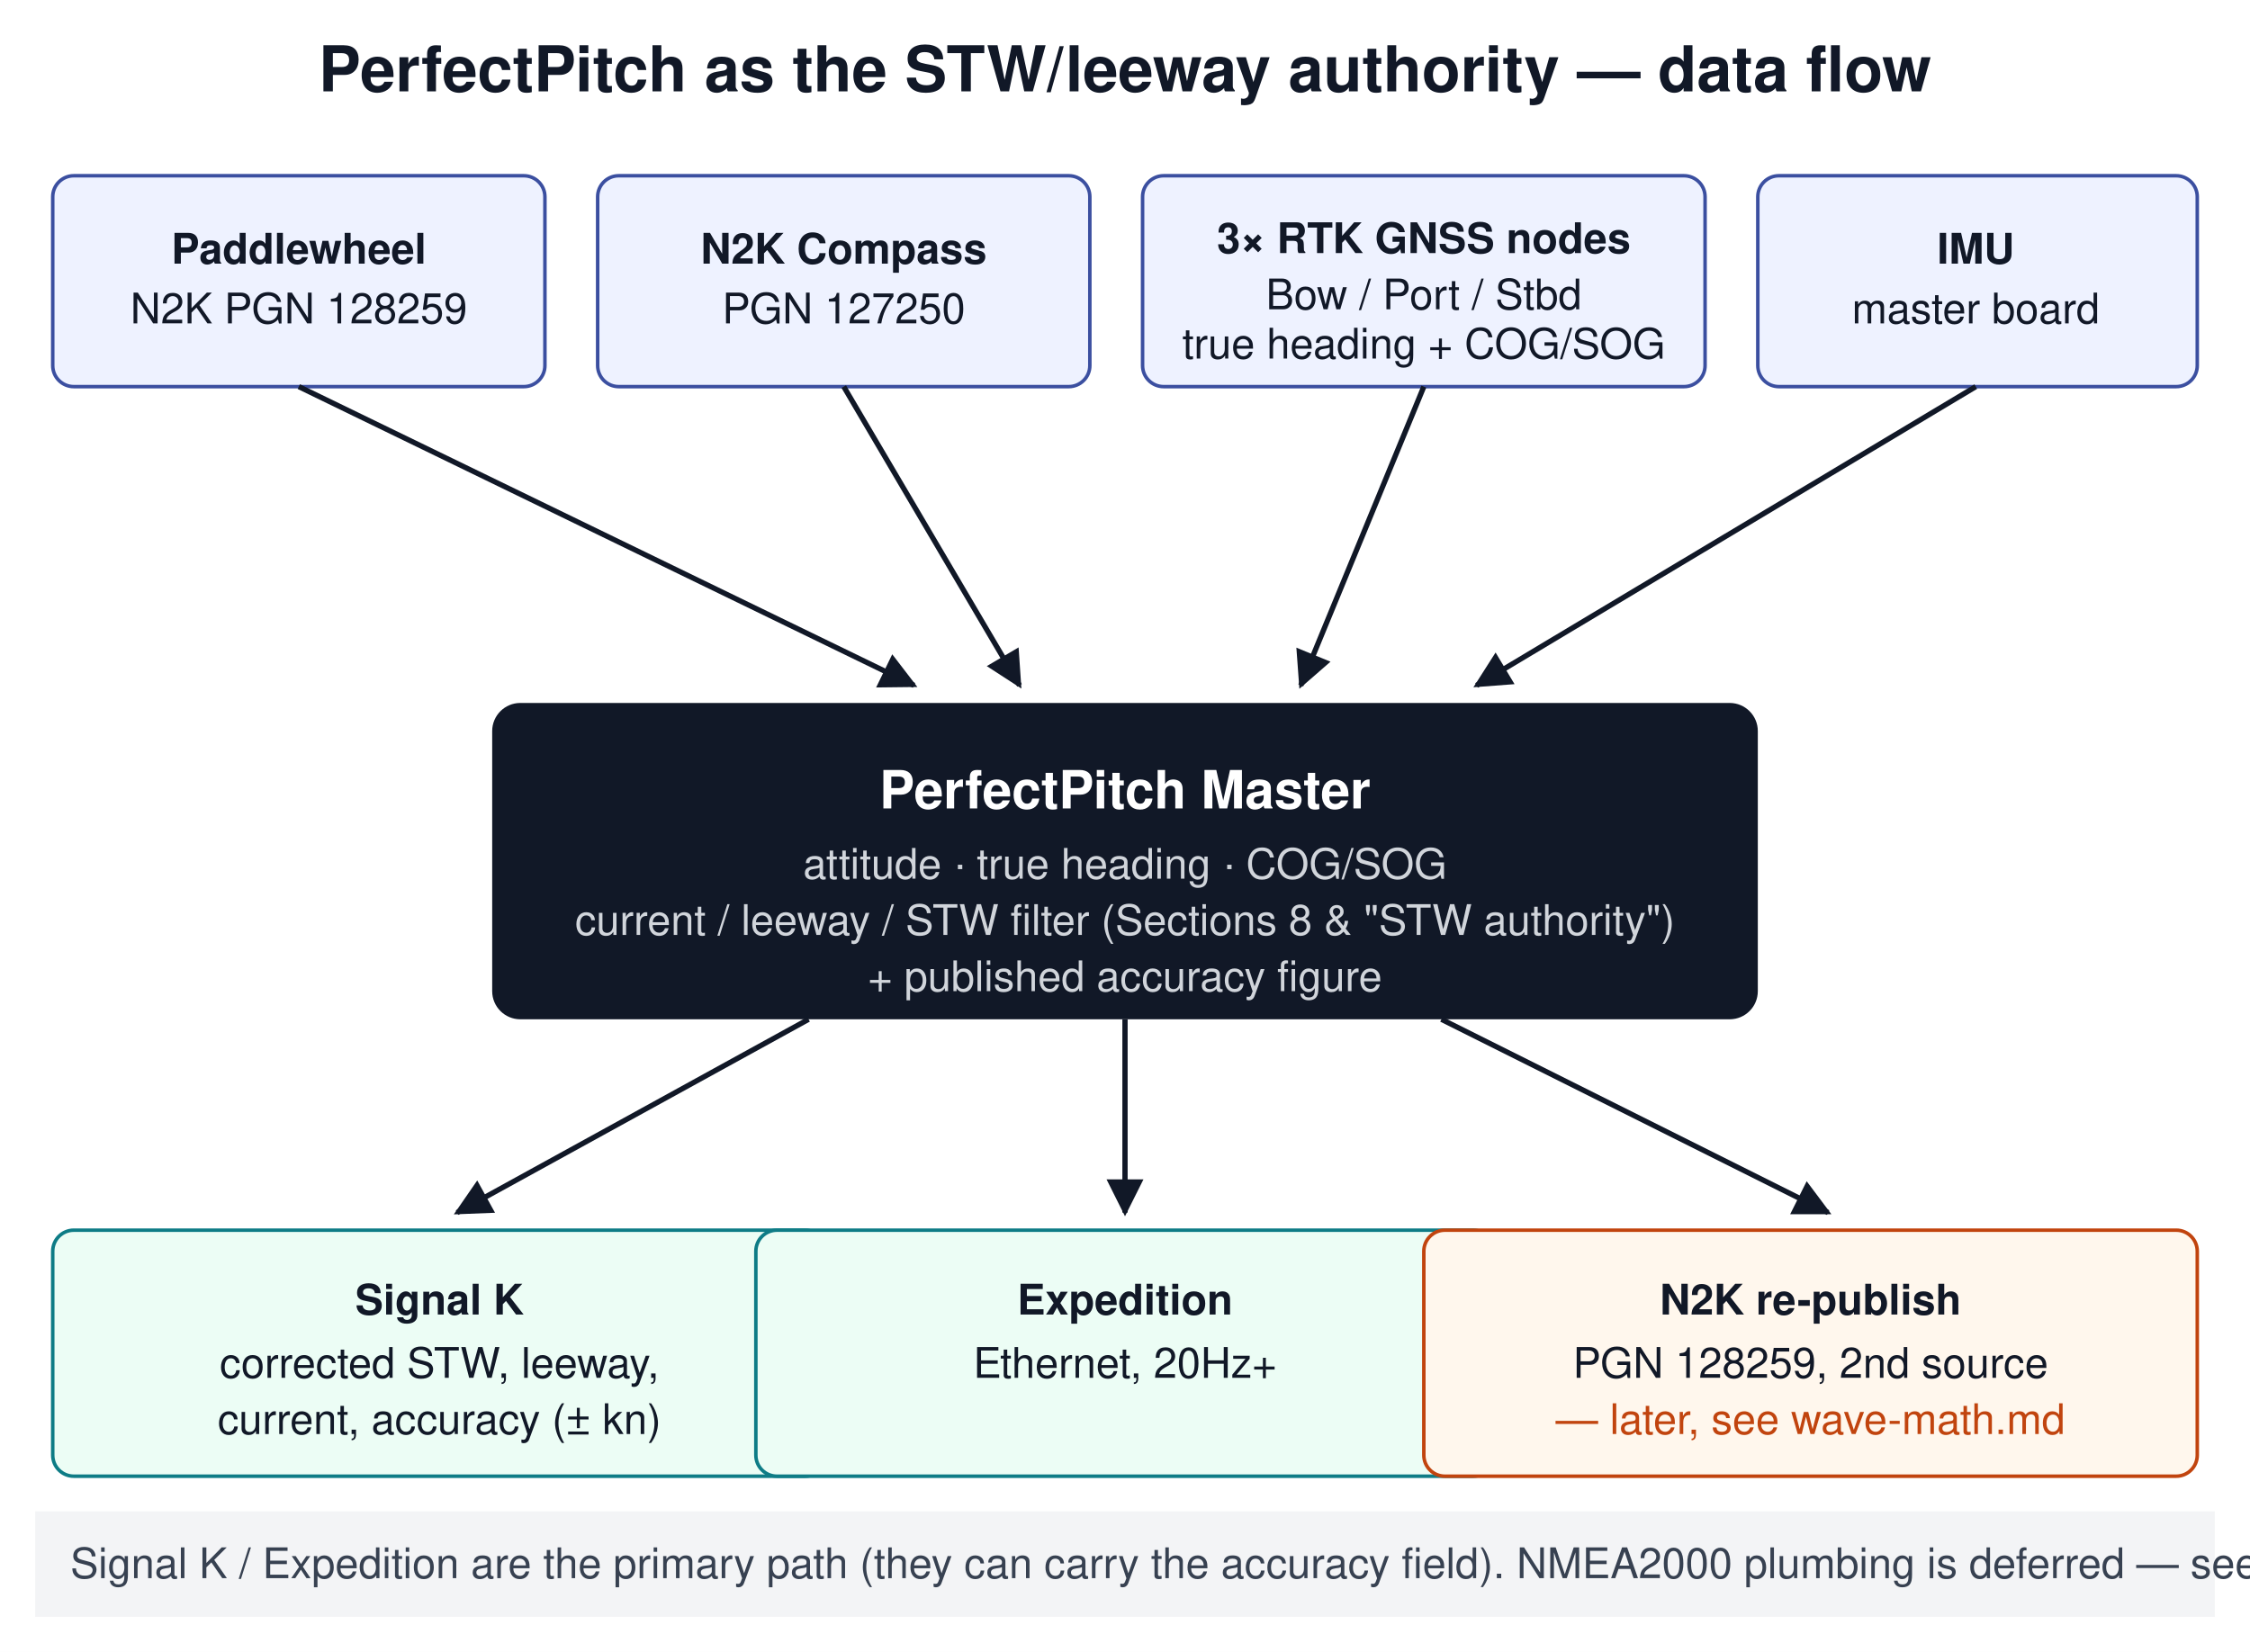
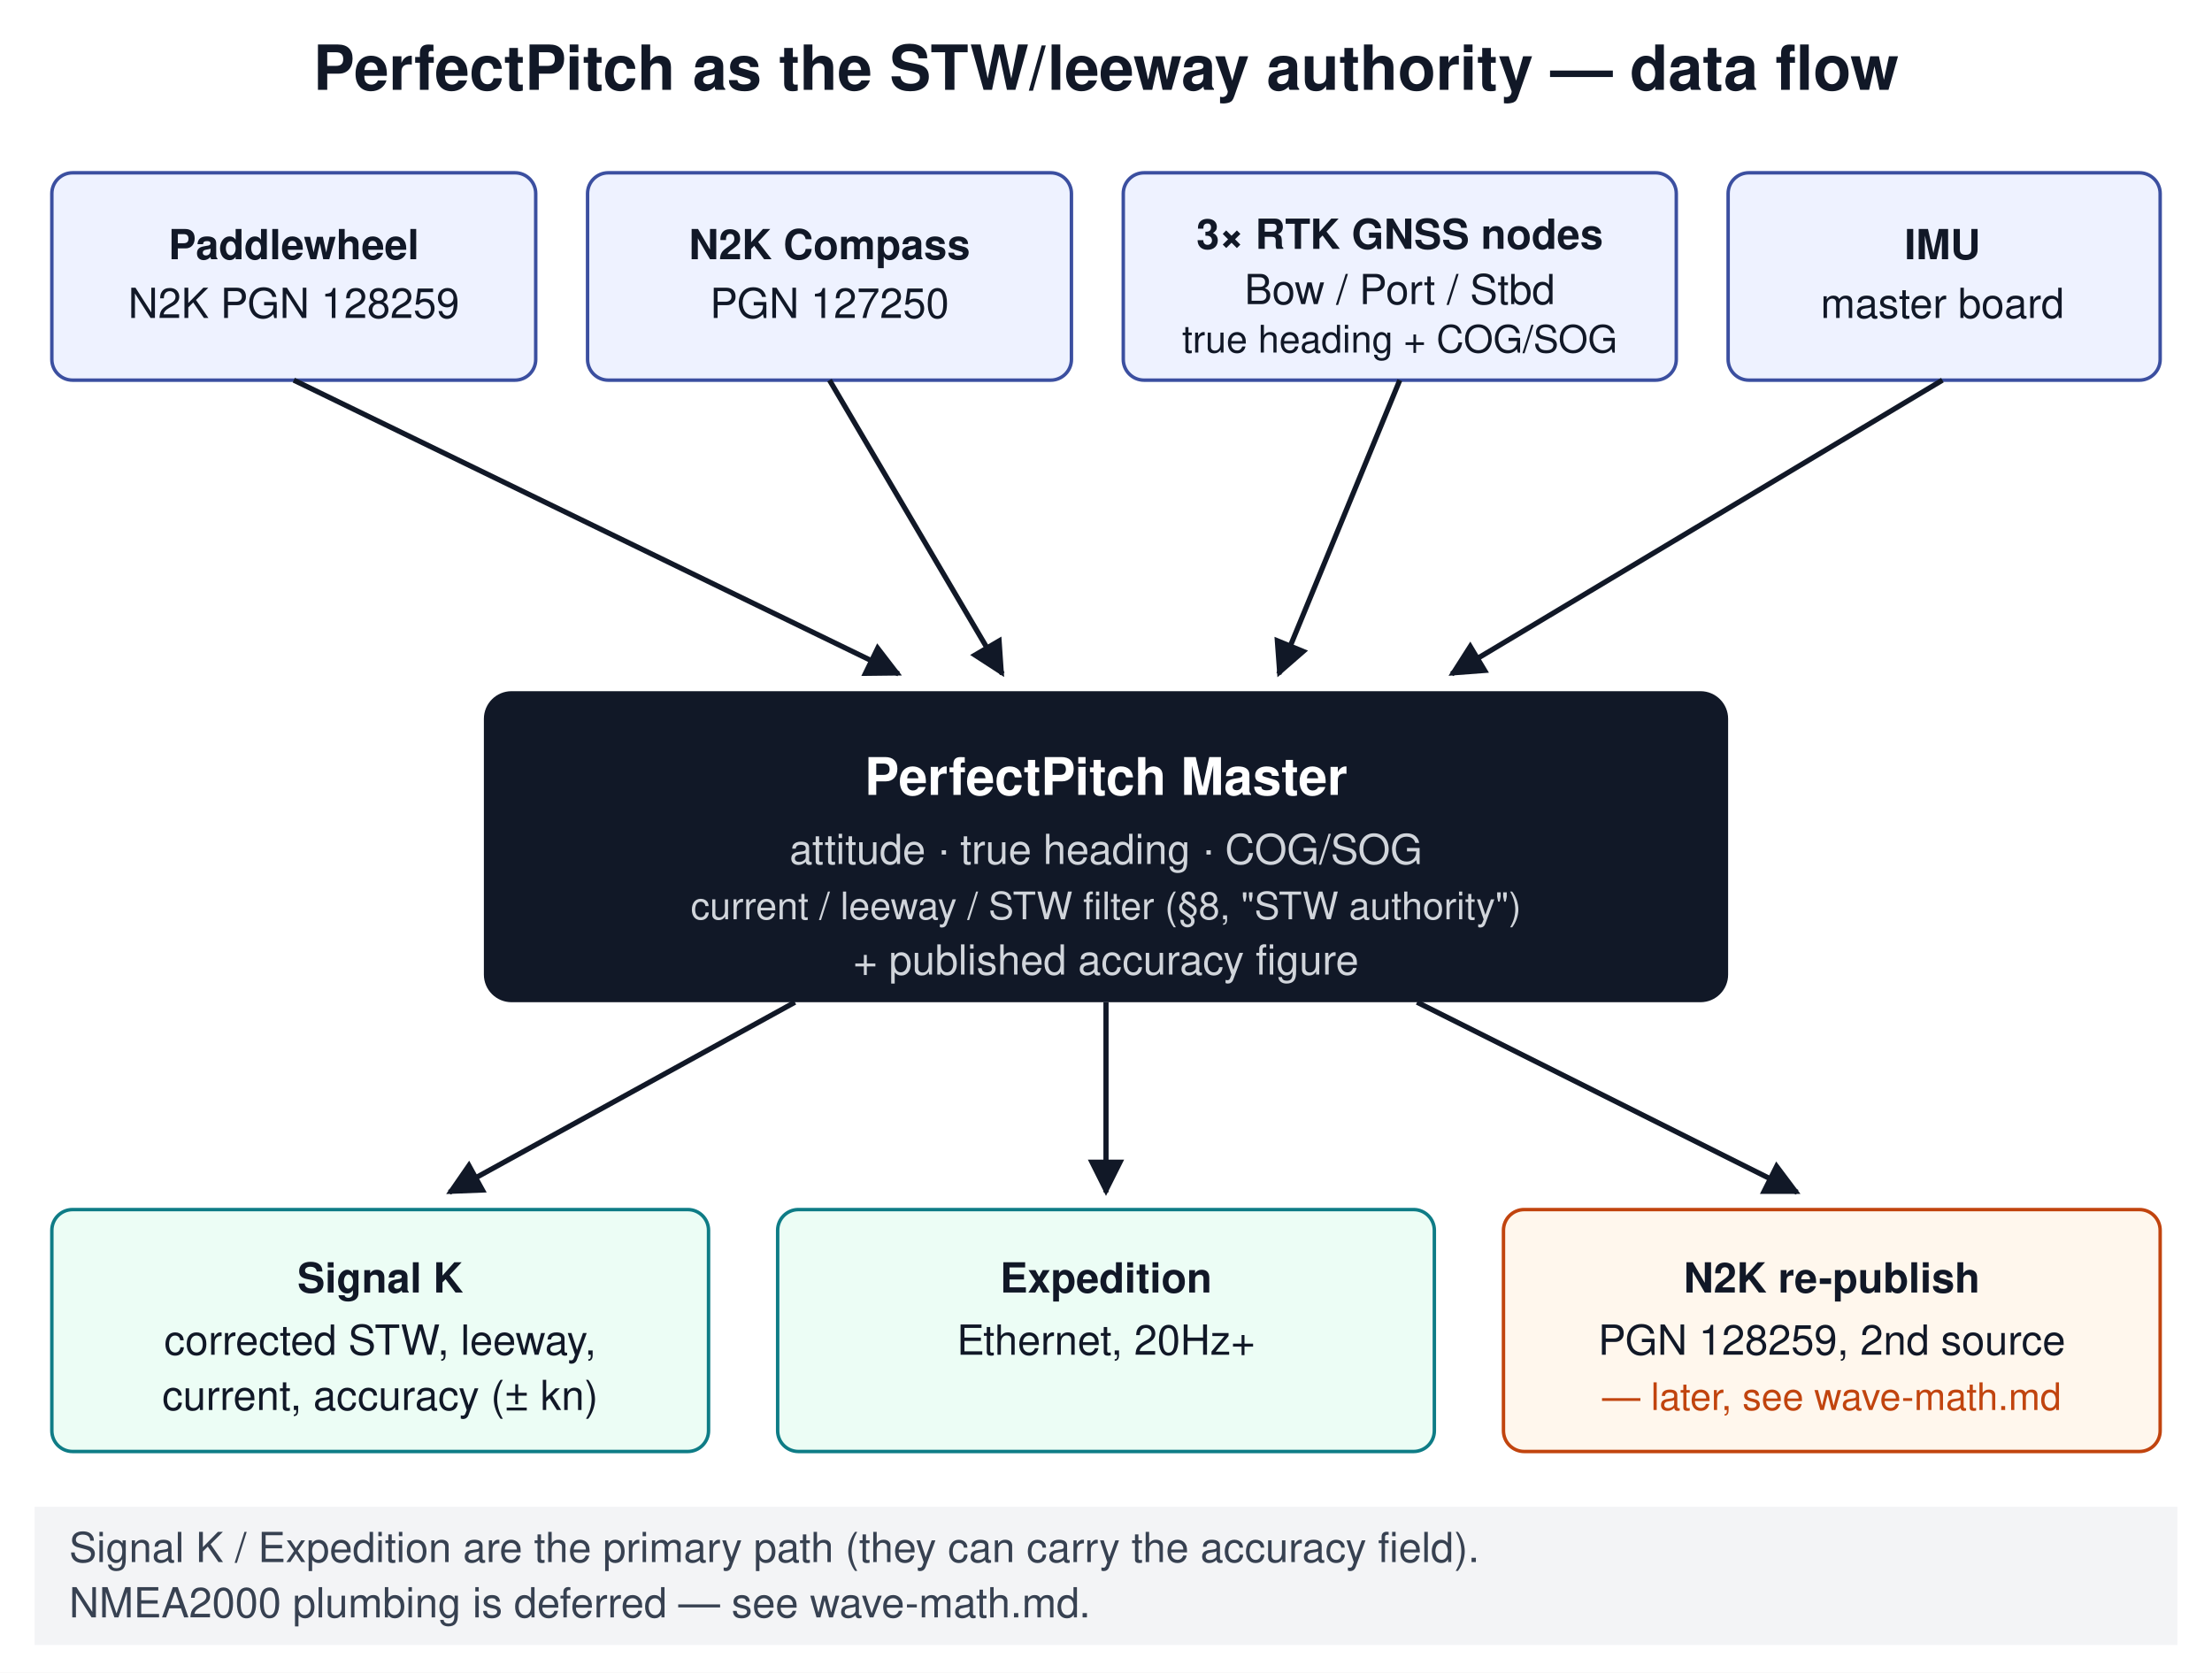
- <svg xmlns="http://www.w3.org/2000/svg" viewBox="0 0 640 470" font-family="Helvetica, Arial, sans-serif">
-   <rect width="640" height="470" fill="#ffffff" />
+ <svg xmlns="http://www.w3.org/2000/svg" viewBox="0 0 640 484" font-family="Helvetica, Arial, sans-serif">
+   <rect width="640" height="484" fill="#ffffff" />
  <defs>
    <marker id="af" viewBox="0 0 10 10" refX="9" refY="5" markerWidth="7" markerHeight="7" orient="auto-start-reverse">
      <path d="M0,0 L10,5 L0,10 z" fill="#111827" />
    </marker>
  </defs>
  <text x="320" y="26" text-anchor="middle" font-size="18" font-weight="600" fill="#111827">PerfectPitch as the STW/leeway authority — data flow</text>
  <g font-size="12" fill="#111827">
    <rect x="15" y="50" width="140" height="60" rx="6" fill="#eef2ff" stroke="#3b4fa0" />
    <text x="85" y="75" text-anchor="middle" font-weight="600">Paddlewheel</text>
    <text x="85" y="92" text-anchor="middle">N2K PGN 128259</text>
    <rect x="170" y="50" width="140" height="60" rx="6" fill="#eef2ff" stroke="#3b4fa0" />
    <text x="240" y="75" text-anchor="middle" font-weight="600">N2K Compass</text>
    <text x="240" y="92" text-anchor="middle">PGN 127250</text>
    <rect x="325" y="50" width="160" height="60" rx="6" fill="#eef2ff" stroke="#3b4fa0" />
    <text x="405" y="72" text-anchor="middle" font-weight="600">3× RTK GNSS nodes</text>
    <text x="405" y="88" text-anchor="middle">Bow / Port / Stbd</text>
-     <text x="405" y="102" text-anchor="middle">true heading + COG/SOG</text>
+     <text x="405" y="102" text-anchor="middle" font-size="11">true heading + COG/SOG</text>
    <rect x="500" y="50" width="125" height="60" rx="6" fill="#eef2ff" stroke="#3b4fa0" />
    <text x="562" y="75" text-anchor="middle" font-weight="600">IMU</text>
    <text x="562" y="92" text-anchor="middle">master board</text>
  </g>
  <line x1="85" y1="110" x2="260" y2="195" stroke="#111827" stroke-width="1.5" marker-end="url(#af)" />
  <line x1="240" y1="110" x2="290" y2="195" stroke="#111827" stroke-width="1.5" marker-end="url(#af)" />
  <line x1="405" y1="110" x2="370" y2="195" stroke="#111827" stroke-width="1.5" marker-end="url(#af)" />
  <line x1="562" y1="110" x2="420" y2="195" stroke="#111827" stroke-width="1.5" marker-end="url(#af)" />
  <rect x="140" y="200" width="360" height="90" rx="8" fill="#111827" />
  <text x="320" y="230" text-anchor="middle" font-size="15" font-weight="700" fill="#ffffff">PerfectPitch Master</text>
  <text x="320" y="250" text-anchor="middle" font-size="12" fill="#d1d5db">attitude · true heading · COG/SOG</text>
-   <text x="320" y="266" text-anchor="middle" font-size="12" fill="#d1d5db">current / leeway / STW filter (Sections 8 &amp; "STW authority")</text>
+   <text x="320" y="266" text-anchor="middle" font-size="11" fill="#d1d5db">current / leeway / STW filter (§8, "STW authority")</text>
  <text x="320" y="282" text-anchor="middle" font-size="12" fill="#d1d5db">+ published accuracy figure</text>
  <line x1="230" y1="290" x2="130" y2="345" stroke="#111827" stroke-width="1.5" marker-end="url(#af)" />
  <line x1="320" y1="290" x2="320" y2="345" stroke="#111827" stroke-width="1.5" marker-end="url(#af)" />
  <line x1="410" y1="290" x2="520" y2="345" stroke="#111827" stroke-width="1.5" marker-end="url(#af)" />
  <g font-size="12" fill="#111827">
-     <rect x="15" y="350" width="220" height="70" rx="6" fill="#ecfdf5" stroke="#0e7c86" />
-     <text x="125" y="374" text-anchor="middle" font-weight="600">Signal K</text>
-     <text x="125" y="392" text-anchor="middle">corrected STW, leeway,</text>
-     <text x="125" y="408" text-anchor="middle">current, accuracy (± kn)</text>
-     <rect x="215" y="350" width="210" height="70" rx="6" fill="#ecfdf5" stroke="#0e7c86" />
+     <rect x="15" y="350" width="190" height="70" rx="6" fill="#ecfdf5" stroke="#0e7c86" />
+     <text x="110" y="374" text-anchor="middle" font-weight="600">Signal K</text>
+     <text x="110" y="392" text-anchor="middle">corrected STW, leeway,</text>
+     <text x="110" y="408" text-anchor="middle">current, accuracy (± kn)</text>
+     <rect x="225" y="350" width="190" height="70" rx="6" fill="#ecfdf5" stroke="#0e7c86" />
    <text x="320" y="374" text-anchor="middle" font-weight="600">Expedition</text>
    <text x="320" y="392" text-anchor="middle">Ethernet, 20Hz+</text>
-     <rect x="405" y="350" width="220" height="70" rx="6" fill="#fff7ed" stroke="#c1440e" />
-     <text x="515" y="374" text-anchor="middle" font-weight="600">N2K re-publish</text>
-     <text x="515" y="392" text-anchor="middle">PGN 128259, 2nd source</text>
-     <text x="515" y="408" text-anchor="middle" fill="#c1440e">— later, see wave-math.md</text>
+     <rect x="435" y="350" width="190" height="70" rx="6" fill="#fff7ed" stroke="#c1440e" />
+     <text x="530" y="374" text-anchor="middle" font-weight="600">N2K re-publish</text>
+     <text x="530" y="392" text-anchor="middle">PGN 128259, 2nd source</text>
+     <text x="530" y="408" text-anchor="middle" font-size="11" fill="#c1440e">— later, see wave-math.md</text>
  </g>
-   <rect x="10" y="430" width="620" height="30" fill="#f3f4f6" />
-   <text x="20" y="449" font-size="12" fill="#374151">Signal K / Expedition are the primary path (they can carry the accuracy field). NMEA2000 plumbing is deferred — see wave-math.md.</text>
+   <rect x="10" y="436" width="620" height="40" fill="#f3f4f6" />
+   <text x="20" y="452" font-size="12" fill="#374151">Signal K / Expedition are the primary path (they can carry the accuracy field).</text>
+   <text x="20" y="468" font-size="12" fill="#374151">NMEA2000 plumbing is deferred — see wave-math.md.</text>
</svg>
